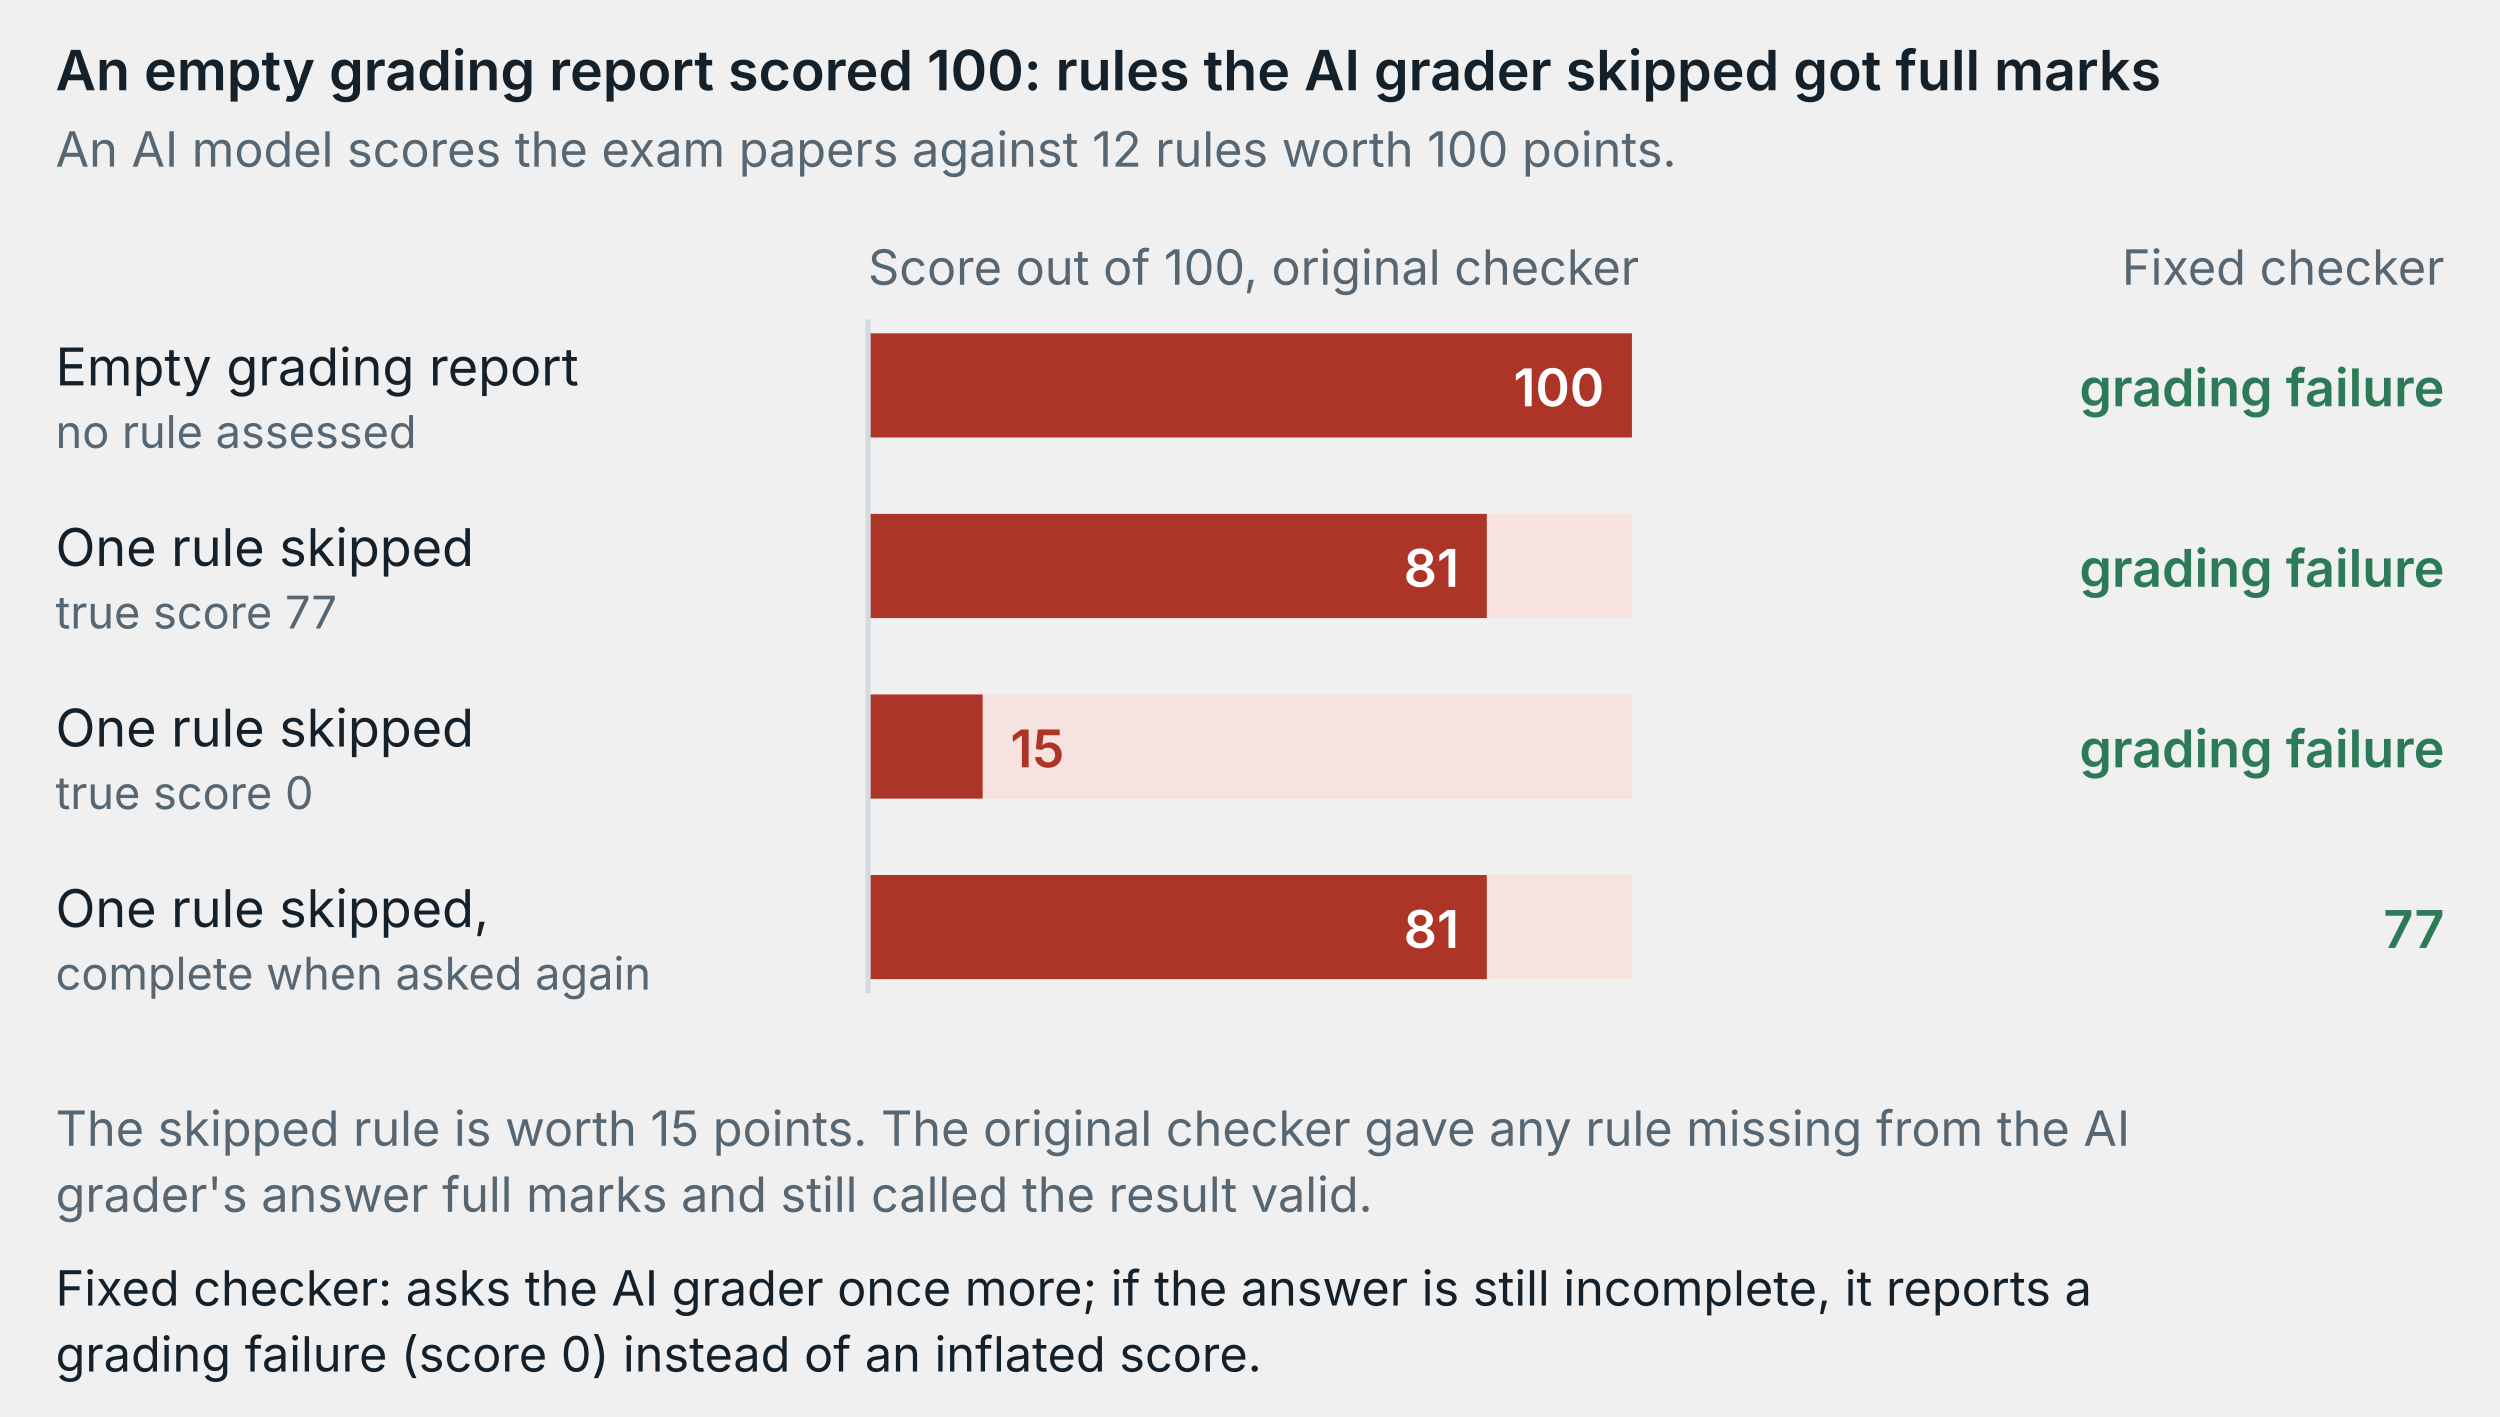
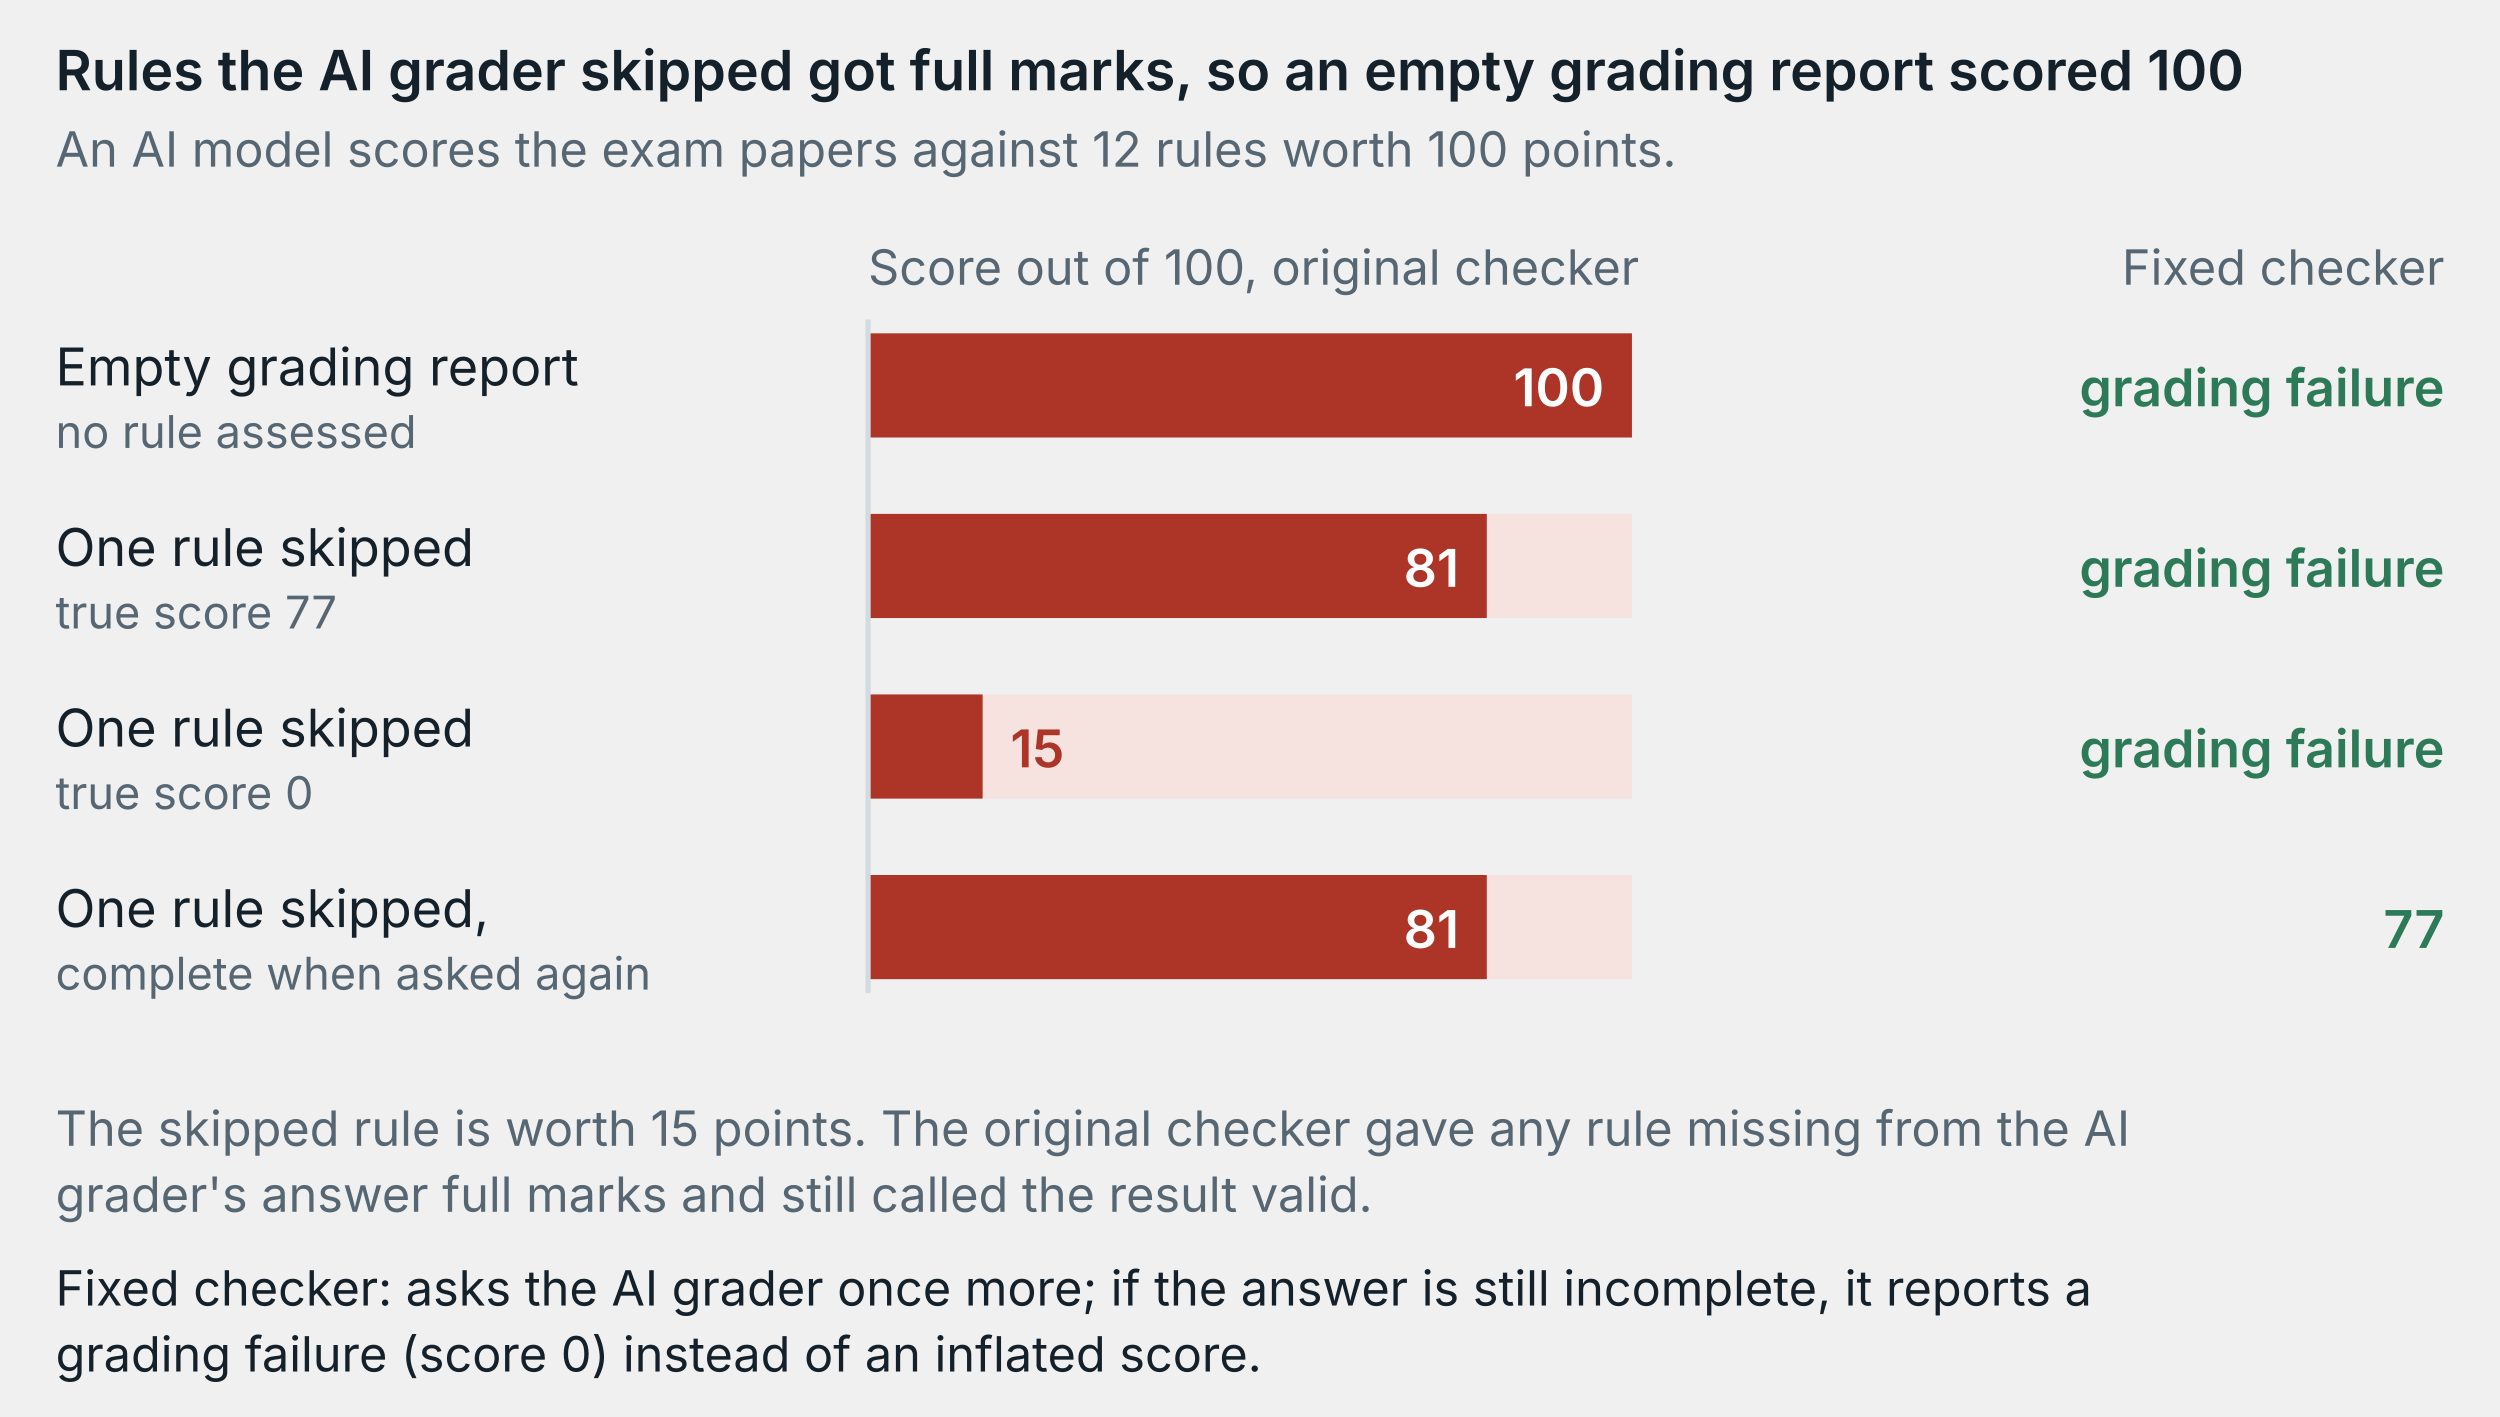
<svg xmlns="http://www.w3.org/2000/svg" viewBox="0 0 720 408" role="img">
  <style>
  .ink{fill:#14212b} .muted{fill:#566773} .rule{stroke:#d3dbe0} .bg{fill:#ffffff}
  .good{fill:#2c7a57} .bad{fill:#ad3528} .warn{fill:#9a6510} .acc{fill:#0f5c78} .onbar{fill:#ffffff}
  .goodS{stroke:#2c7a57} .badS{stroke:#ad3528} .accS{stroke:#0f5c78} .inkS{stroke:#14212b} .warnS{stroke:#9a6510} .ruleS{stroke:#d3dbe0}
  .goodBg{fill:#e4f2ea} .badBg{fill:#f6e2df} .warnBg{fill:#f6ecda} .accBg{fill:#e3eff4} .ruleF{fill:#eef2f4}
  text{font-family:"IBM Plex Sans",system-ui,-apple-system,"Segoe UI",sans-serif}
  @media (prefers-color-scheme: dark){
    .ink{fill:#e2e9ed} .muted{fill:#95a6b1} .rule{stroke:#2a3843} .bg{fill:#152029}
    .good{fill:#6cc79a} .bad{fill:#f08a7c} .warn{fill:#e0a64a} .acc{fill:#6cb6d3} .onbar{fill:#10181f}
    .goodS{stroke:#6cc79a} .badS{stroke:#f08a7c} .accS{stroke:#6cb6d3} .inkS{stroke:#e2e9ed} .warnS{stroke:#e0a64a} .ruleS{stroke:#2a3843}
    .goodBg{fill:#15302a} .badBg{fill:#3a1f1c} .warnBg{fill:#352a16} .accBg{fill:#16303c} .ruleF{fill:#1d2a34}
  }
</style>
-   <text x="16" y="26" class="ink" font-size="16" font-weight="600">An empty grading report scored 100: rules the AI grader skipped got full marks</text>
+   <text x="16" y="26" class="ink" font-size="16" font-weight="600">Rules the AI grader skipped got full marks, so an empty grading report scored 100</text>
  <text x="16" y="48" class="muted" font-size="14">An AI model scores the exam papers against 12 rules worth 100 points.</text>
  <text x="250" y="82" class="muted" font-size="14">Score out of 100, original checker</text>
  <text x="704" y="82" class="muted" font-size="14" text-anchor="end">Fixed checker</text>
  <text x="16" y="111" class="ink" font-size="15">Empty grading report</text>
  <text x="16" y="129" class="muted" font-size="13">no rule assessed</text>
  <rect class="badBg" x="250" y="96" width="220" height="30" />
  <rect class="bad" x="250" y="96" width="220.0" height="30" />
  <text x="462.0" y="117" class="onbar" font-size="15" font-weight="600" text-anchor="end">100</text>
  <text x="704" y="117" class="good" font-size="15" font-weight="600" text-anchor="end">grading failure</text>
  <text x="16" y="163" class="ink" font-size="15">One rule skipped</text>
  <text x="16" y="181" class="muted" font-size="13">true score 77</text>
  <rect class="badBg" x="250" y="148" width="220" height="30" />
  <rect class="bad" x="250" y="148" width="178.2" height="30" />
  <text x="420.2" y="169" class="onbar" font-size="15" font-weight="600" text-anchor="end">81</text>
  <text x="704" y="169" class="good" font-size="15" font-weight="600" text-anchor="end">grading failure</text>
  <text x="16" y="215" class="ink" font-size="15">One rule skipped</text>
  <text x="16" y="233" class="muted" font-size="13">true score 0</text>
  <rect class="badBg" x="250" y="200" width="220" height="30" />
  <rect class="bad" x="250" y="200" width="33.0" height="30" />
  <text x="291.0" y="221" class="bad" font-size="15" font-weight="600">15</text>
  <text x="704" y="221" class="good" font-size="15" font-weight="600" text-anchor="end">grading failure</text>
  <text x="16" y="267" class="ink" font-size="15">One rule skipped,</text>
  <text x="16" y="285" class="muted" font-size="13">complete when asked again</text>
  <rect class="badBg" x="250" y="252" width="220" height="30" />
  <rect class="bad" x="250" y="252" width="178.2" height="30" />
  <text x="420.2" y="273" class="onbar" font-size="15" font-weight="600" text-anchor="end">81</text>
  <text x="704" y="273" class="good" font-size="15" font-weight="600" text-anchor="end">77</text>
  <line class="rule" x1="250" y1="92" x2="250" y2="286" stroke-width="1.5" />
  <text x="16" y="330" class="muted" font-size="14">The skipped rule is worth 15 points. The original checker gave any rule missing from the AI</text>
  <text x="16" y="349" class="muted" font-size="14">grader's answer full marks and still called the result valid.</text>
  <text x="16" y="376" class="ink" font-size="14">Fixed checker: asks the AI grader once more; if the answer is still incomplete, it reports a</text>
  <text x="16" y="395" class="ink" font-size="14">grading failure (score 0) instead of an inflated score.</text>
</svg>
